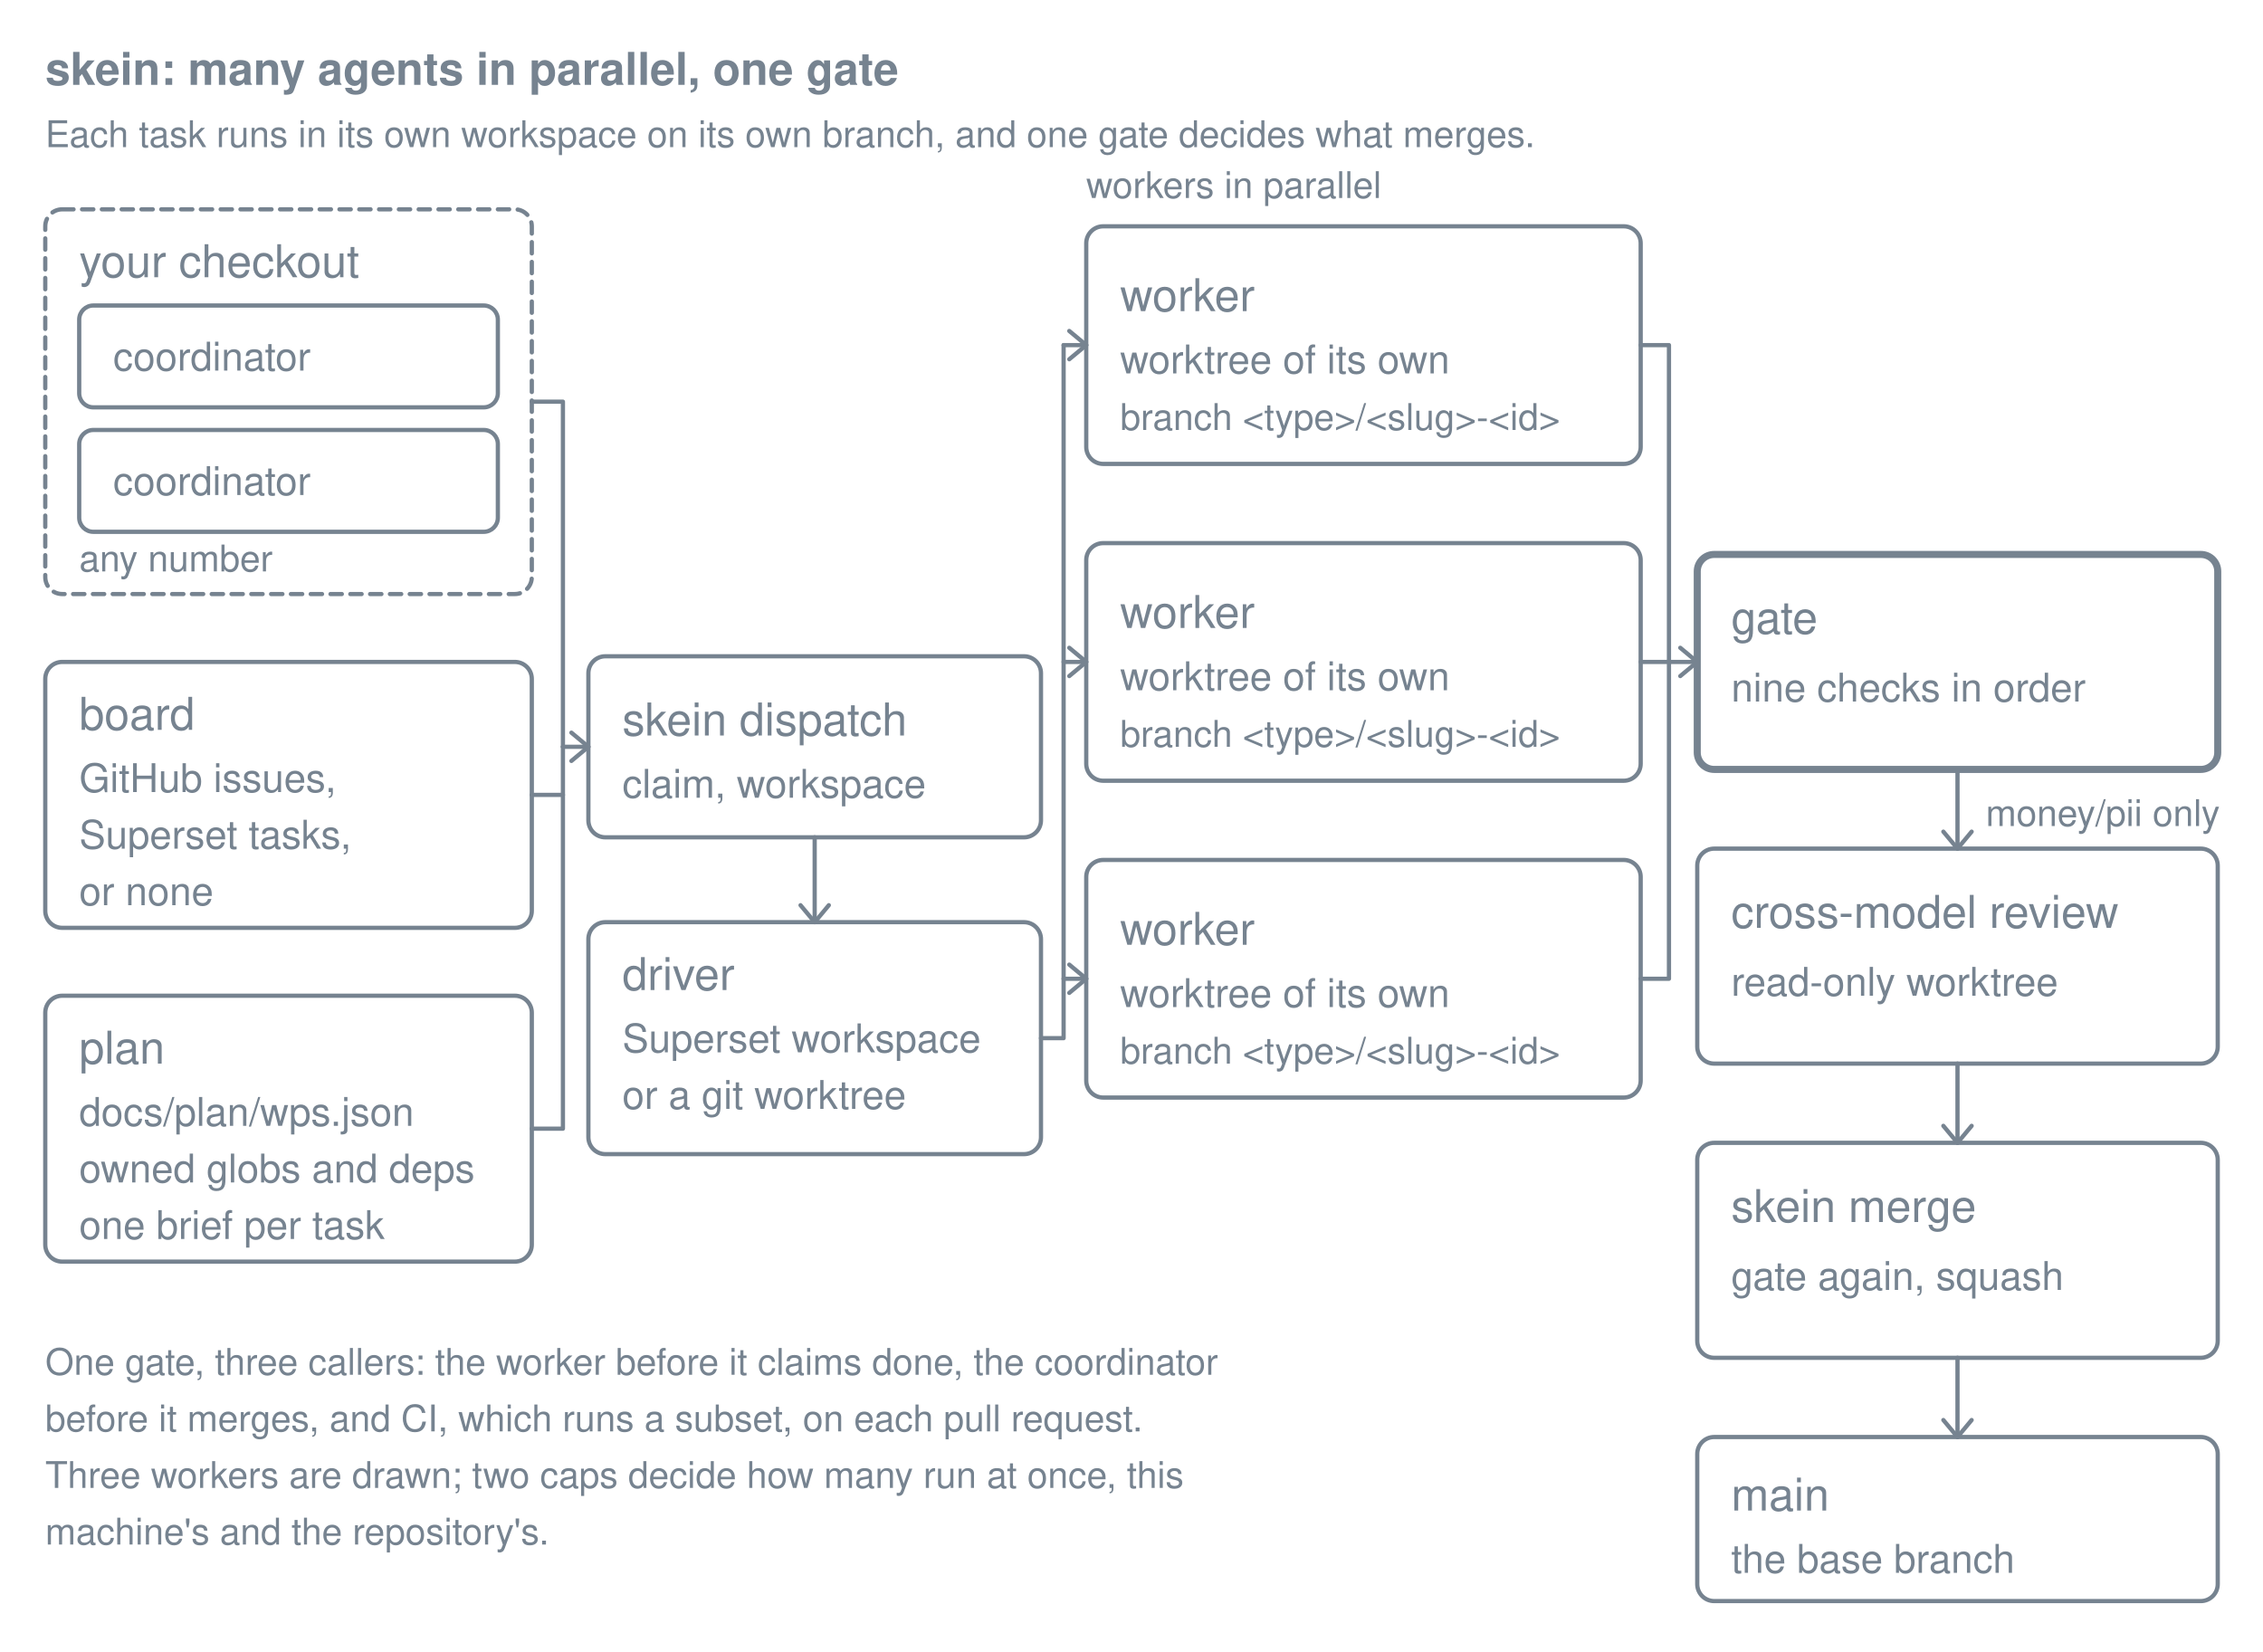
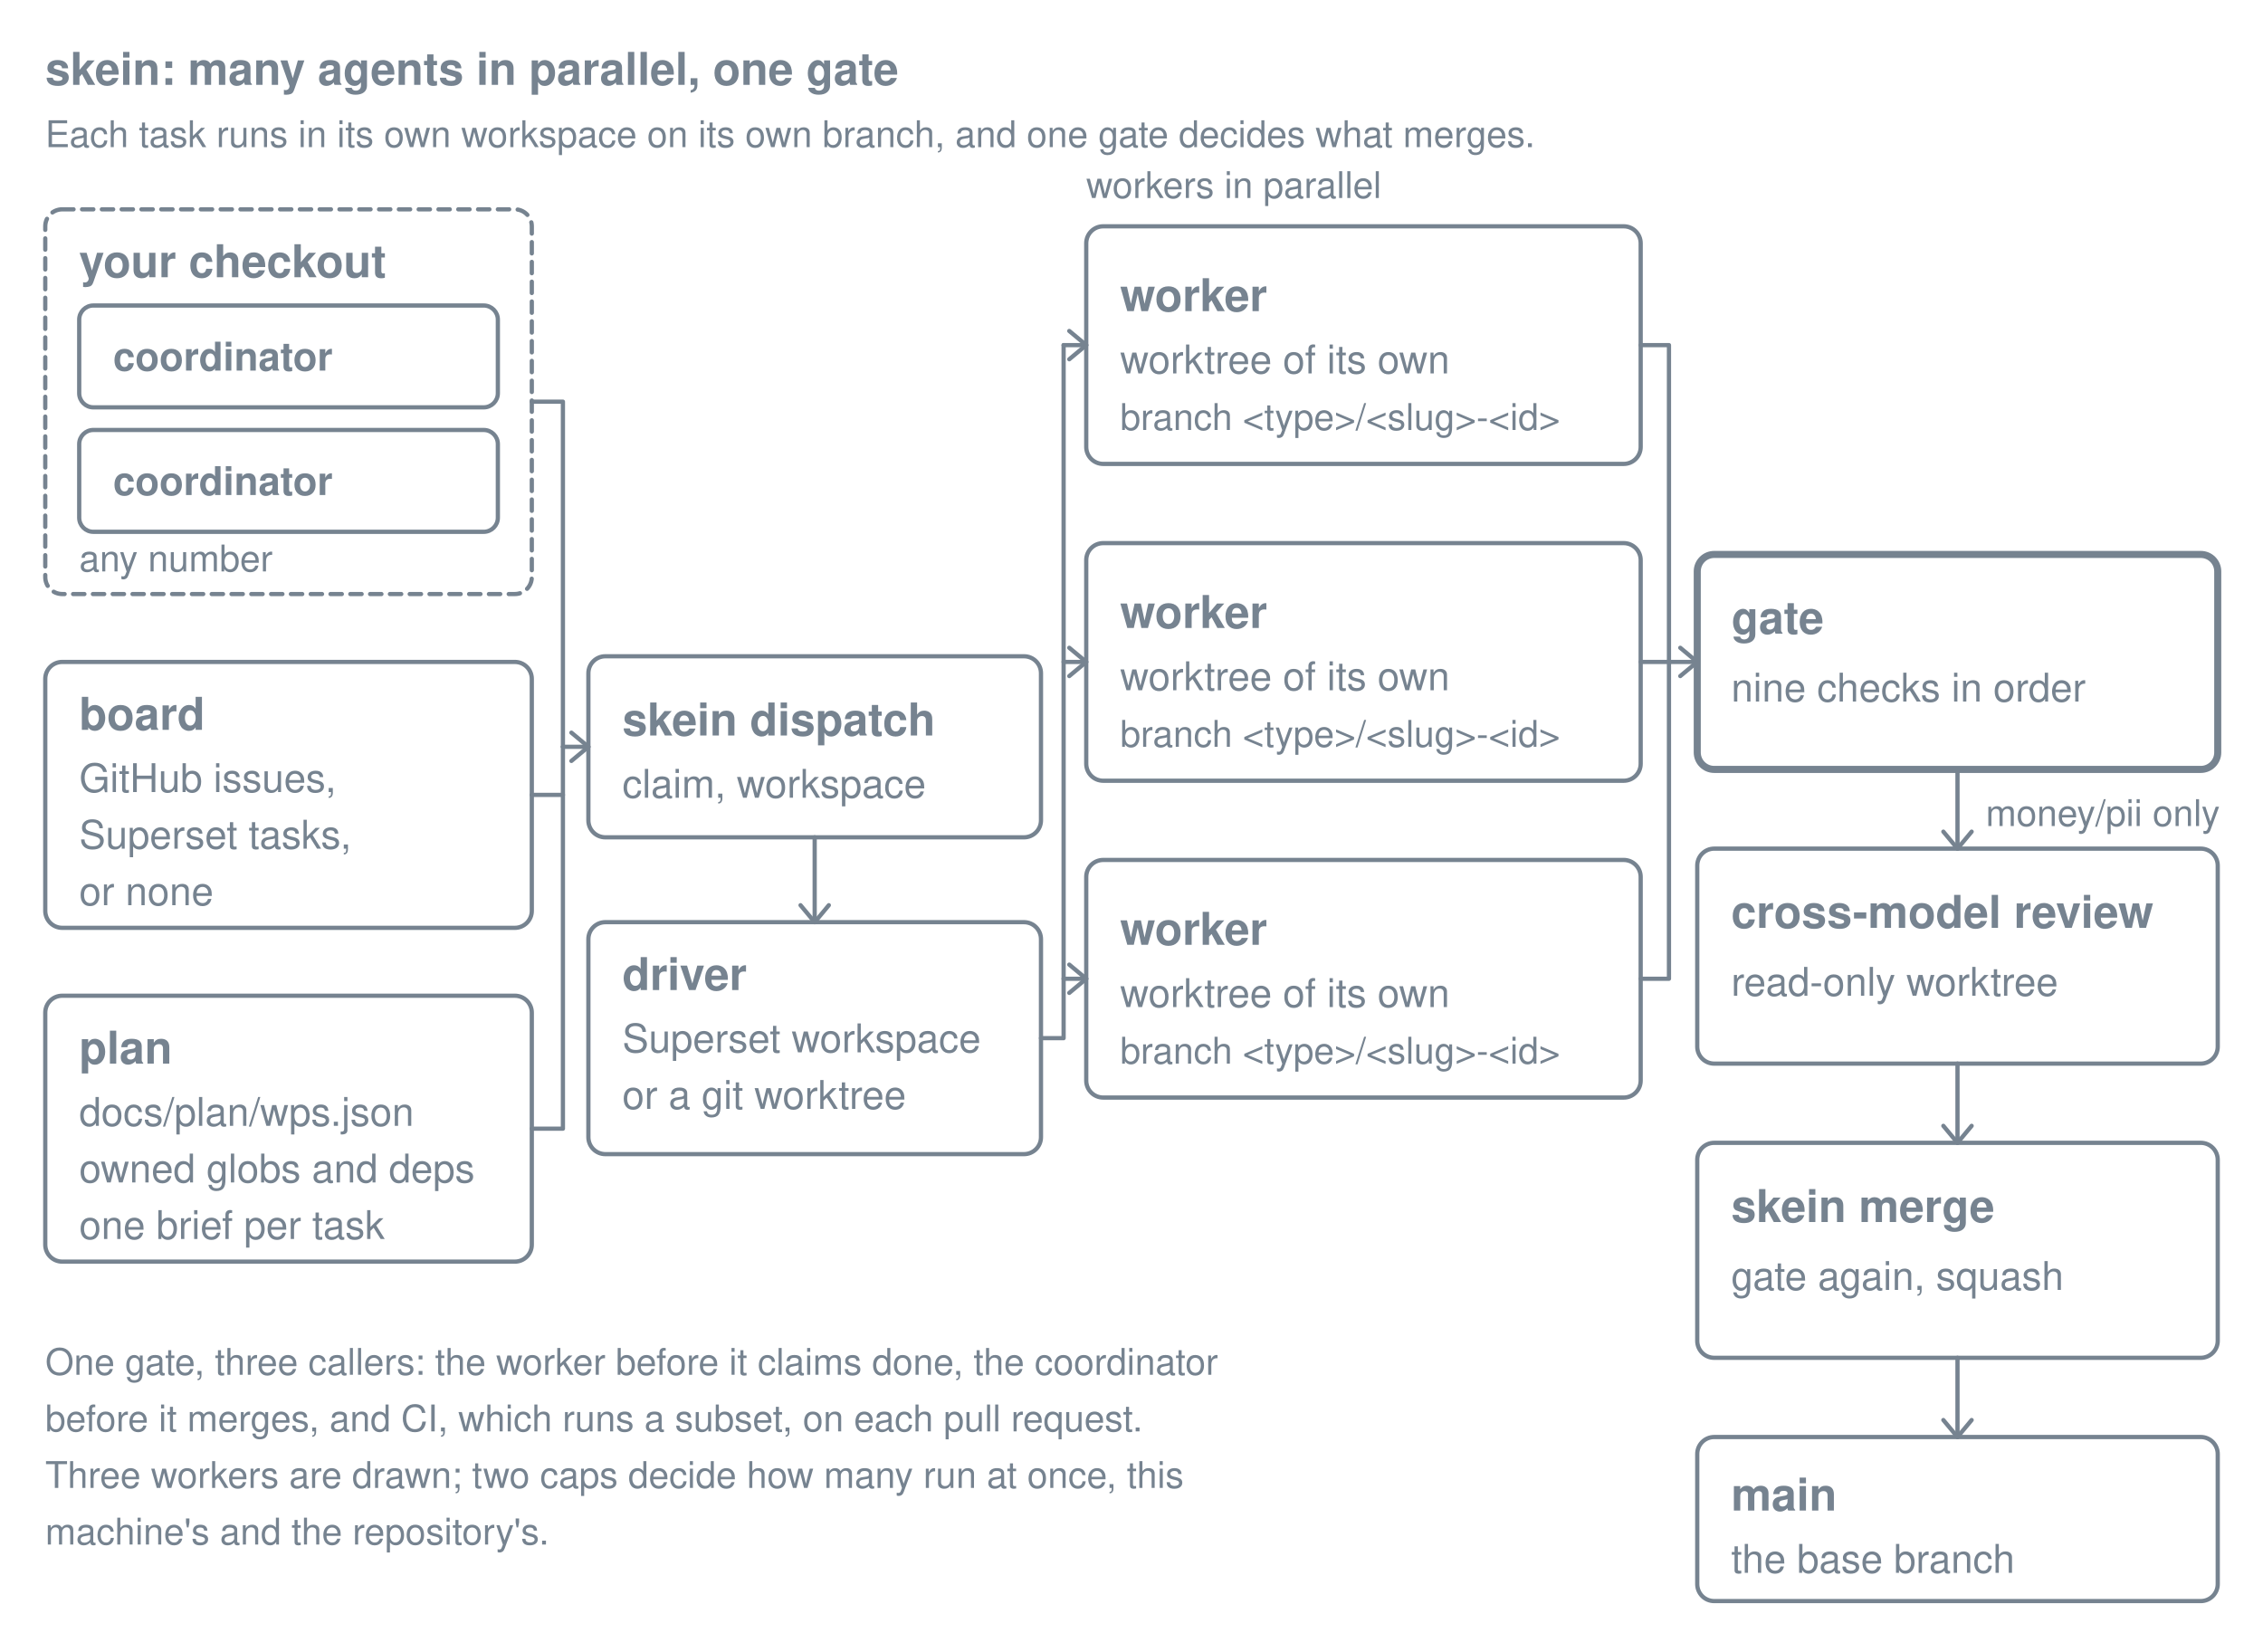
<svg xmlns="http://www.w3.org/2000/svg" width="800" height="584" viewBox="0 0 800 584" role="img" aria-labelledby="t d" font-family="ui-sans-serif, -apple-system, 'Segoe UI', Helvetica, Arial, sans-serif" fill="#768390">
  <text x="16" y="30" font-size="16" font-weight="600">skein: many agents in parallel, one gate</text>
  <text x="16" y="52" font-size="13">Each task runs in its own workspace on its own branch, and one gate decides what merges.</text>
  <g fill="none" stroke="#768390" stroke-width="1.5" stroke-linecap="round" stroke-linejoin="round">
    <rect x="16" y="74" width="172" height="136" rx="6" stroke-dasharray="4 3" />
    <rect x="28" y="108" width="148" height="36" rx="5" />
    <rect x="28" y="152" width="148" height="36" rx="5" />
    <rect x="16" y="234" width="172" height="94" rx="6" />
    <rect x="16" y="352" width="172" height="94" rx="6" />
    <rect x="208" y="232" width="160" height="64" rx="6" />
    <rect x="208" y="326" width="160" height="82" rx="6" />
    <rect x="384" y="80" width="196" height="84" rx="6" />
    <rect x="384" y="192" width="196" height="84" rx="6" />
    <rect x="384" y="304" width="196" height="84" rx="6" />
    <rect x="600" y="300" width="184" height="76" rx="6" />
    <rect x="600" y="404" width="184" height="76" rx="6" />
    <rect x="600" y="508" width="184" height="58" rx="6" />
    <rect x="600" y="196" width="184" height="76" rx="6" stroke-width="2.5" />
    <path d="M188 142 H199 V264" />
    <path d="M188 281 H199" />
    <path d="M188 399 H199 V264" />
    <path d="M199 264 H208" />
    <path d="M202 259 L208 264 L202 269" />
    <path d="M288 296 V326" />
    <path d="M283 320 L288 326 L293 320" />
    <path d="M368 367 H376 V122" />
    <path d="M376 122 H384" />
    <path d="M378 117 L384 122 L378 127" />
    <path d="M376 234 H384" />
    <path d="M378 229 L384 234 L378 239" />
    <path d="M376 346 H384" />
    <path d="M378 341 L384 346 L378 351" />
    <path d="M580 122 H590 V234" />
    <path d="M580 346 H590 V234" />
    <path d="M580 234 H590" />
    <path d="M590 234 H600" />
    <path d="M594 229 L600 234 L594 239" />
    <path d="M692 272 V300" />
    <path d="M687 294 L692 300 L697 294" />
    <path d="M692 376 V404" />
    <path d="M687 398 L692 404 L697 398" />
    <path d="M692 480 V508" />
    <path d="M687 502 L692 508 L697 502" />
  </g>
-   <text x="28" y="98" font-size="16">your checkout</text>
-   <text x="40" y="131" font-size="14">coordinator</text>
-   <text x="40" y="175" font-size="14">coordinator</text>
+   <text x="28" y="98" font-size="16" font-weight="600">your checkout</text>
+   <text x="40" y="131" font-size="14" font-weight="600">coordinator</text>
+   <text x="40" y="175" font-size="14" font-weight="600">coordinator</text>
  <text x="28" y="202" font-size="13">any number</text>
-   <text x="28" y="258" font-size="16">board</text>
+   <text x="28" y="258" font-size="16" font-weight="600">board</text>
  <text x="28" y="280" font-size="14">GitHub issues,</text>
  <text x="28" y="300" font-size="14">Superset tasks,</text>
  <text x="28" y="320" font-size="14">or none</text>
-   <text x="28" y="376" font-size="16">plan</text>
+   <text x="28" y="376" font-size="16" font-weight="600">plan</text>
  <text x="28" y="398" font-size="14">docs/plan/wps.json</text>
  <text x="28" y="418" font-size="14">owned globs and deps</text>
  <text x="28" y="438" font-size="14">one brief per task</text>
-   <text x="220" y="260" font-size="16">skein dispatch</text>
+   <text x="220" y="260" font-size="16" font-weight="600">skein dispatch</text>
  <text x="220" y="282" font-size="14">claim, workspace</text>
-   <text x="220" y="350" font-size="16">driver</text>
+   <text x="220" y="350" font-size="16" font-weight="600">driver</text>
  <text x="220" y="372" font-size="14">Superset workspace</text>
  <text x="220" y="392" font-size="14">or a git worktree</text>
  <text x="384" y="70" font-size="13">workers in parallel</text>
-   <text x="396" y="110" font-size="16">worker</text>
+   <text x="396" y="110" font-size="16" font-weight="600">worker</text>
  <text x="396" y="132" font-size="14">worktree of its own</text>
  <text x="396" y="152" font-size="13">branch &lt;type&gt;/&lt;slug&gt;-&lt;id&gt;</text>
-   <text x="396" y="222" font-size="16">worker</text>
+   <text x="396" y="222" font-size="16" font-weight="600">worker</text>
  <text x="396" y="244" font-size="14">worktree of its own</text>
  <text x="396" y="264" font-size="13">branch &lt;type&gt;/&lt;slug&gt;-&lt;id&gt;</text>
-   <text x="396" y="334" font-size="16">worker</text>
+   <text x="396" y="334" font-size="16" font-weight="600">worker</text>
  <text x="396" y="356" font-size="14">worktree of its own</text>
  <text x="396" y="376" font-size="13">branch &lt;type&gt;/&lt;slug&gt;-&lt;id&gt;</text>
-   <text x="612" y="224" font-size="16">gate</text>
+   <text x="612" y="224" font-size="16" font-weight="600">gate</text>
  <text x="612" y="248" font-size="14">nine checks in order</text>
  <text x="702" y="292" font-size="13">money/pii only</text>
-   <text x="612" y="328" font-size="16">cross-model review</text>
+   <text x="612" y="328" font-size="16" font-weight="600">cross-model review</text>
  <text x="612" y="352" font-size="14">read-only worktree</text>
-   <text x="612" y="432" font-size="16">skein merge</text>
+   <text x="612" y="432" font-size="16" font-weight="600">skein merge</text>
  <text x="612" y="456" font-size="14">gate again, squash</text>
-   <text x="612" y="534" font-size="16">main</text>
+   <text x="612" y="534" font-size="16" font-weight="600">main</text>
  <text x="612" y="556" font-size="14">the base branch</text>
  <text x="16" y="486" font-size="13">One gate, three callers: the worker before it claims done, the coordinator</text>
  <text x="16" y="506" font-size="13">before it merges, and CI, which runs a subset, on each pull request.</text>
  <text x="16" y="526" font-size="13">Three workers are drawn; two caps decide how many run at once, this</text>
  <text x="16" y="546" font-size="13">machine's and the repository's.</text>
</svg>
